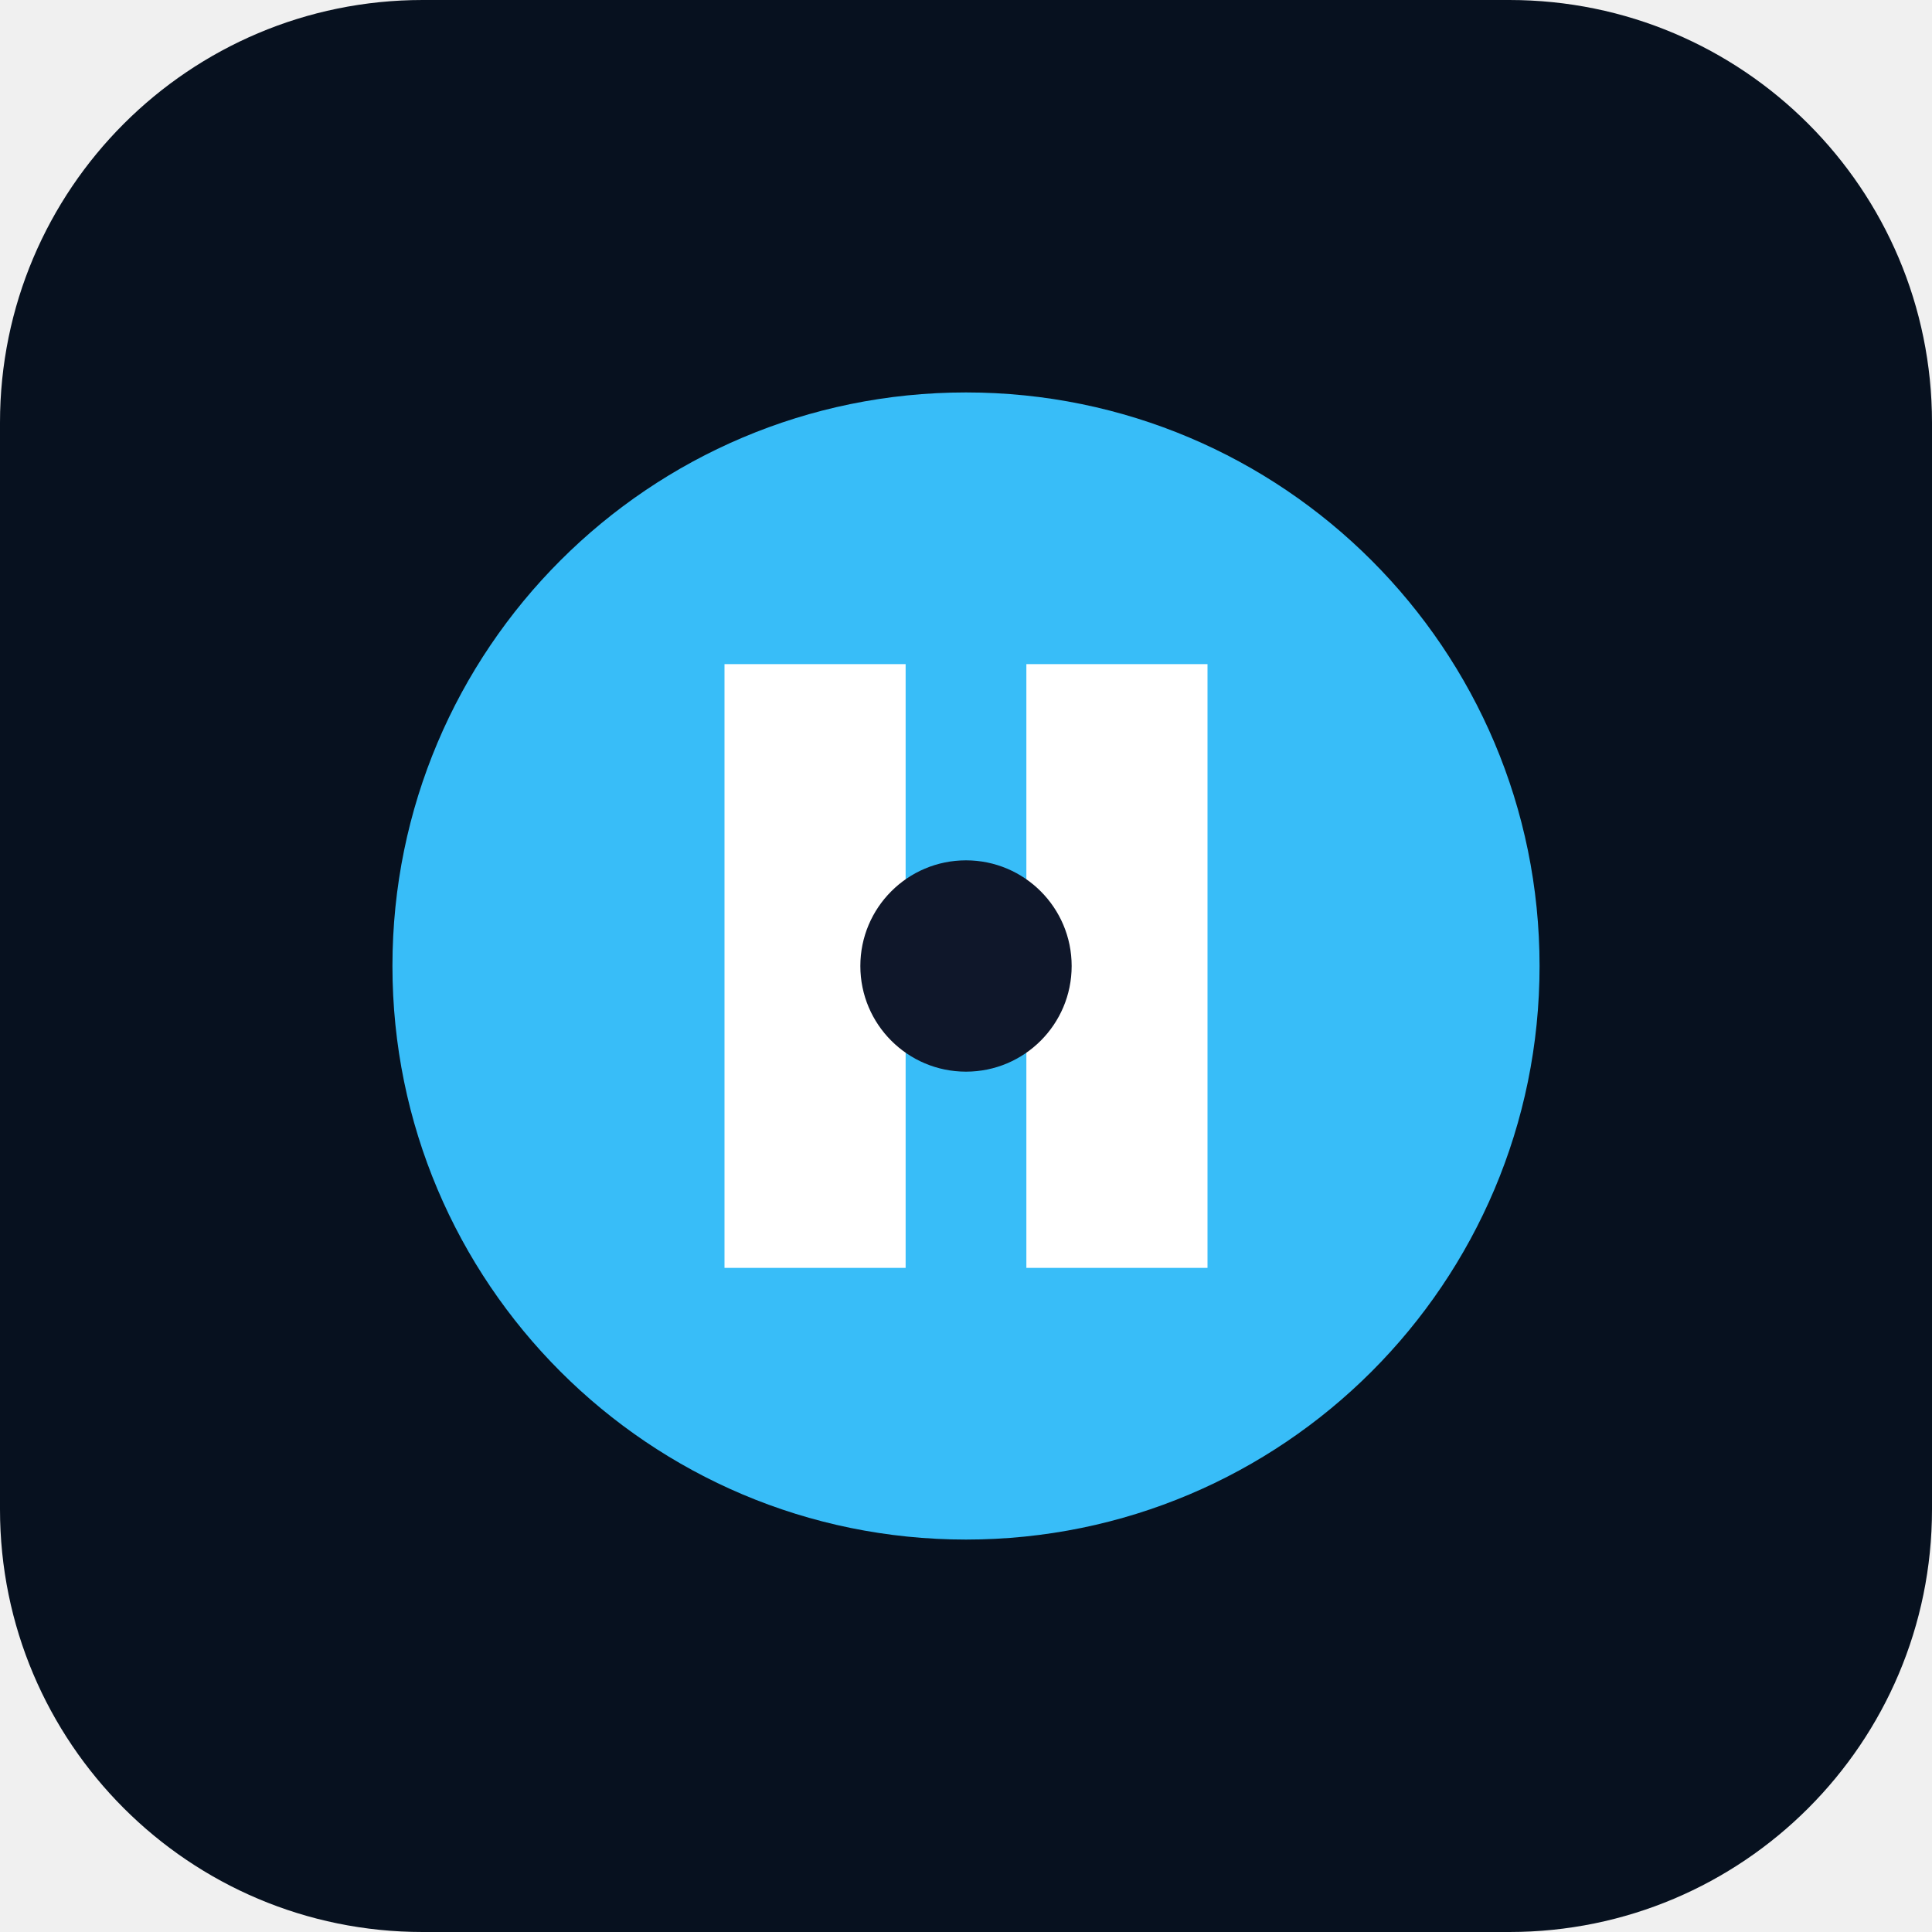
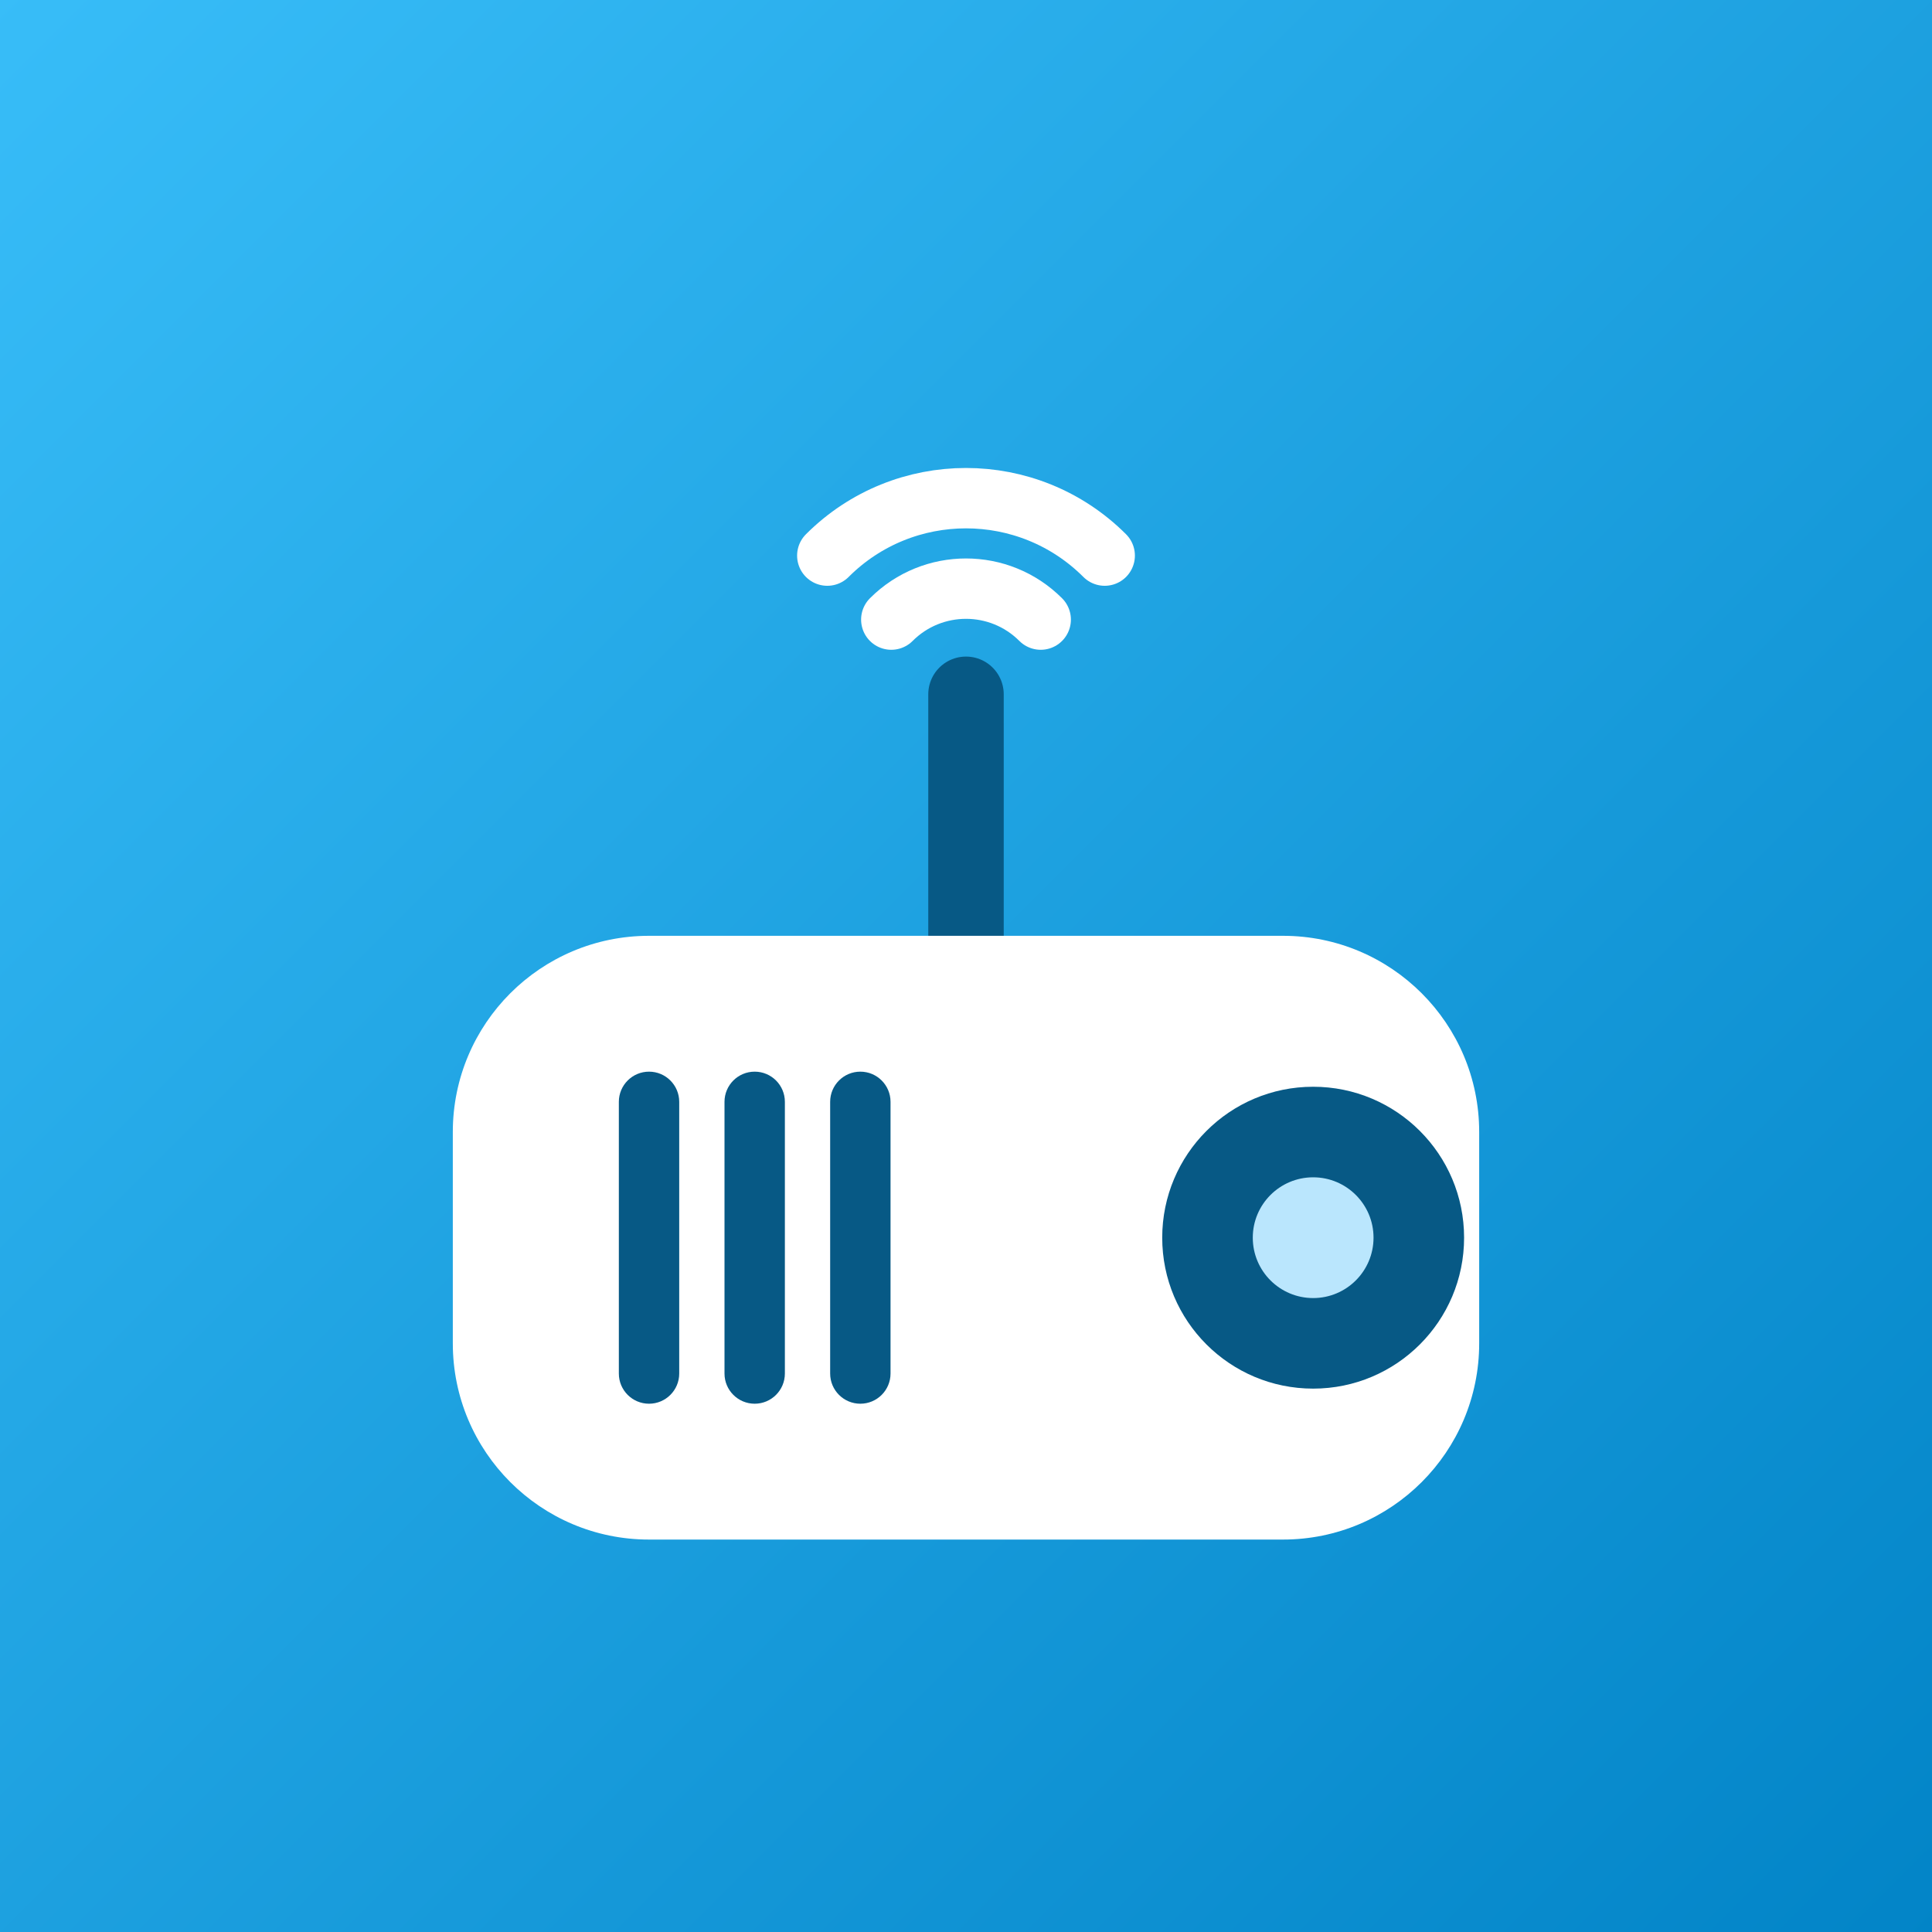
<svg xmlns="http://www.w3.org/2000/svg" viewBox="0 0 128 128">
-   <rect width="128" height="128" rx="28" fill="#07111f" />
-   <circle cx="64" cy="64" r="38" fill="#38bdf8" />
-   <path d="M48 44h12v40H48zM68 44h12v40H68z" fill="#fff" />
-   <circle cx="64" cy="64" r="7" fill="#0f172a" />
+   <defs>
+     <linearGradient id="bg" x1="0" y1="0" x2="1" y2="1">
+       <stop offset="0" stop-color="#38bdf8" />
+       <stop offset="1" stop-color="#0284c7" />
+     </linearGradient>
+   </defs>
+   <rect width="128" height="128" fill="url(#bg)" />
+   <line x1="64" y1="62" x2="64" y2="46" stroke="#075985" stroke-width="5" stroke-linecap="round" />
+   <path d="M59.05 41.05 A7 7 0 0 1 68.95 41.05" fill="none" stroke="#ffffff" stroke-width="4" stroke-linecap="round" />
+   <path d="M54.81 36.81 A13 13 0 0 1 73.19 36.81" fill="none" stroke="#ffffff" stroke-width="4" stroke-linecap="round" />
+   <rect x="30" y="62" width="68" height="40" rx="13" fill="#ffffff" />
+   <rect x="41" y="71" width="4" height="22" rx="2" fill="#075985" />
+   <rect x="48" y="71" width="4" height="22" rx="2" fill="#075985" />
+   <rect x="55" y="71" width="4" height="22" rx="2" fill="#075985" />
+   <circle cx="87" cy="82" r="10" fill="#075985" />
+   <circle cx="87" cy="82" r="4" fill="#bae6fd" />
</svg>
